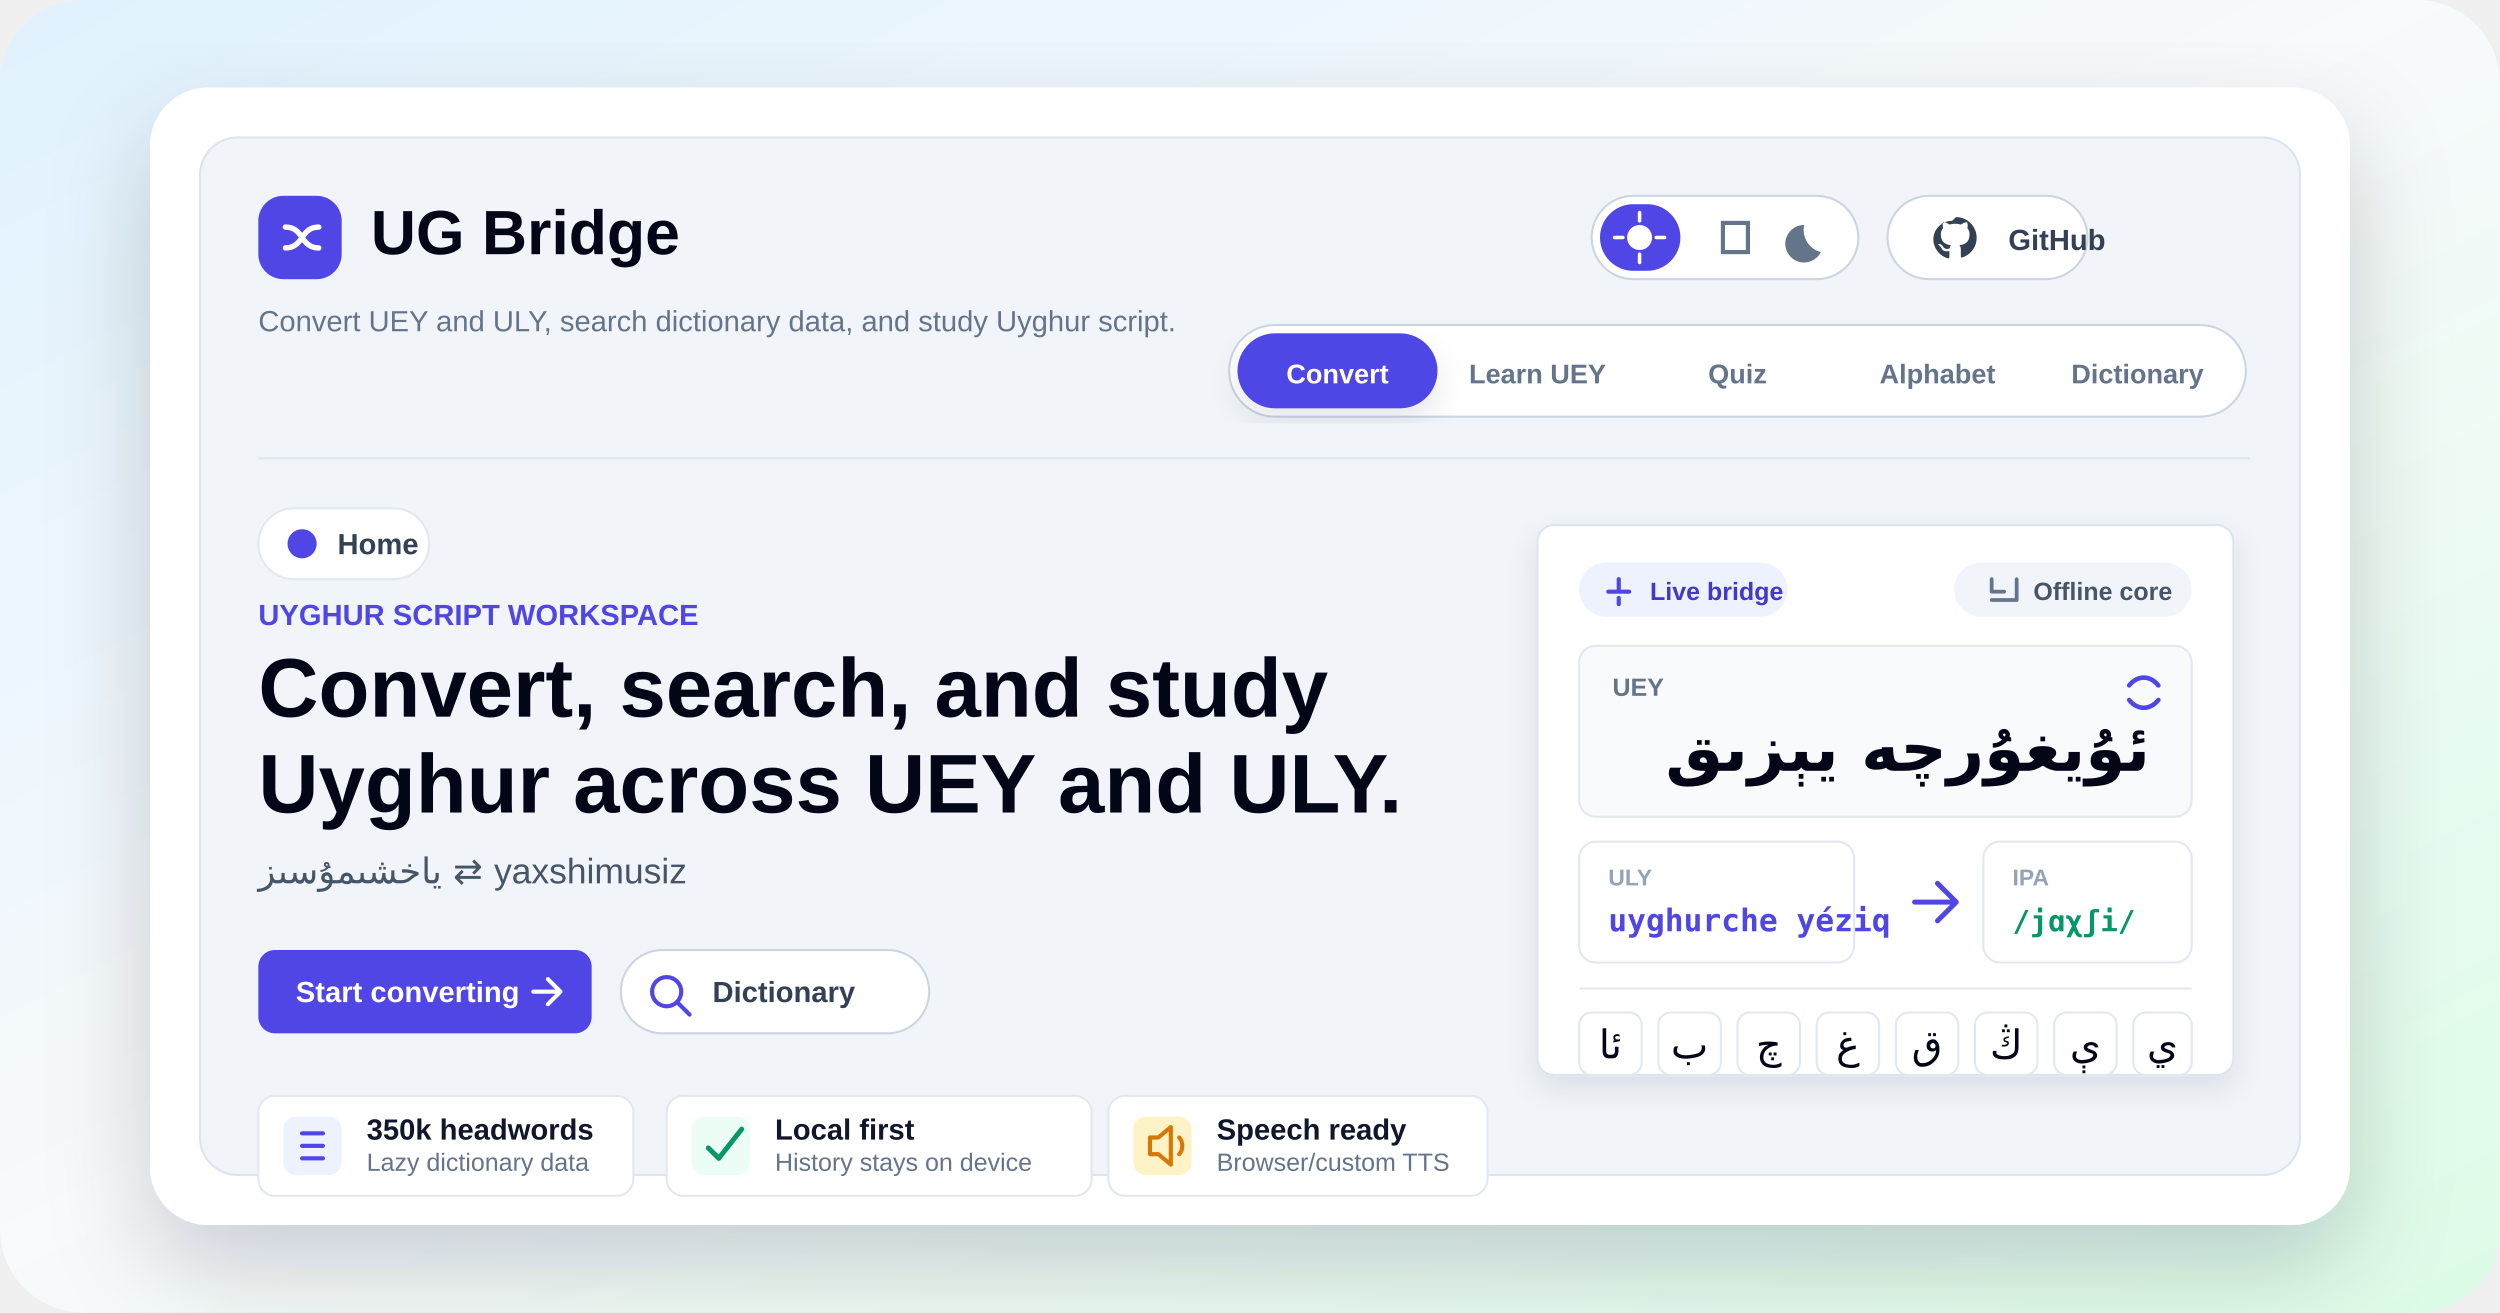
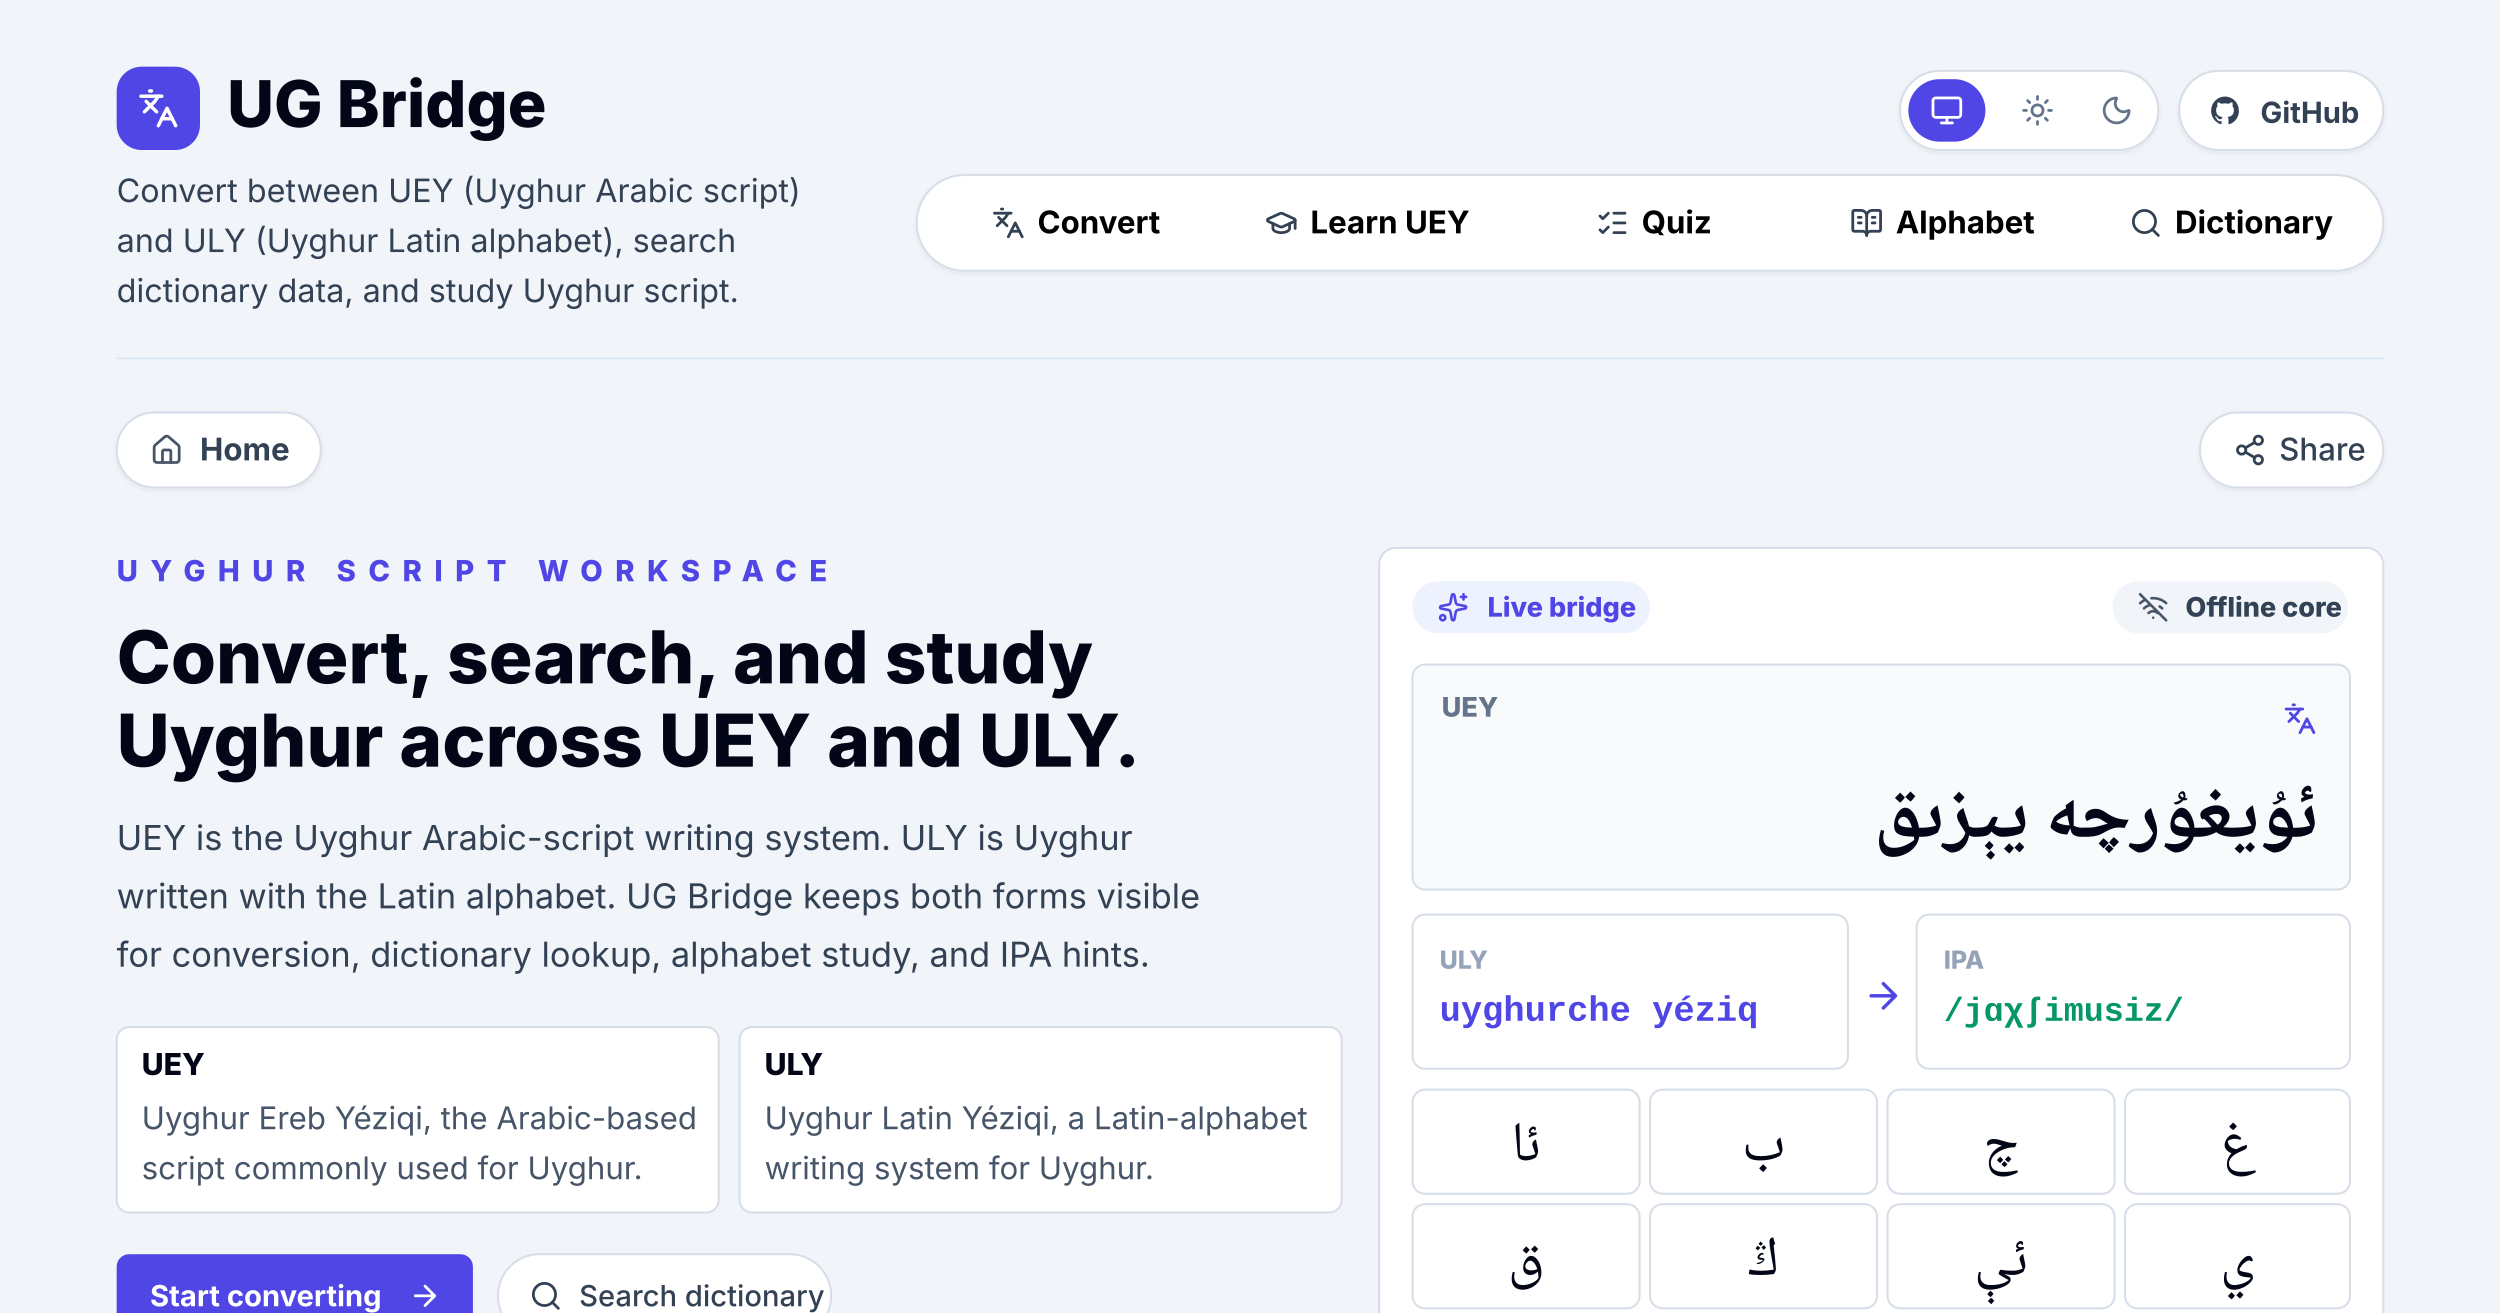
- <svg xmlns="http://www.w3.org/2000/svg" viewBox="0 0 1200 630" role="img" aria-labelledby="title desc" font-family="Arial, sans-serif">
+ <svg xmlns="http://www.w3.org/2000/svg" viewBox="0 0 1200 630" role="img" aria-labelledby="title desc">
  <defs>
-     <linearGradient id="page-bg" x1="0" y1="0" x2="1" y2="1">
-       <stop offset="0" stop-color="#e0f2fe" />
-       <stop offset="0.48" stop-color="#f8fafc" />
-       <stop offset="1" stop-color="#dcfce7" />
-     </linearGradient>
-     <filter id="window-shadow" x="-15%" y="-18%" width="130%" height="136%">
-       <feDropShadow dx="0" dy="20" stdDeviation="24" flood-color="#0f172a" flood-opacity="0.18" />
+     <filter id="card-shadow" x="-8%" y="-10%" width="116%" height="126%">
+       <feDropShadow dx="0" dy="1" stdDeviation="1" flood-color="#0f172a" flood-opacity="0.06" />
    </filter>
-     <filter id="soft-shadow" x="-20%" y="-20%" width="140%" height="140%">
-       <feDropShadow dx="0" dy="6" stdDeviation="7" flood-color="#0f172a" flood-opacity="0.10" />
-     </filter>
+     <style>
+       .ui { font-family: Inter, "Segoe UI", Arial, sans-serif; }
+       .mono { font-family: Menlo, Consolas, "Liberation Mono", monospace; }
+       .ug { font-family: "Noto Naskh Arabic", "Amiri", "Times New Roman", serif; }
+       .icon { fill: none; stroke: currentColor; stroke-width: 2; stroke-linecap: round; stroke-linejoin: round; }
+       .github { fill: currentColor; }
+     </style>
+     <symbol id="icon-languages" viewBox="0 0 24 24">
+       <path class="icon" d="m5 8 6 6" />
+       <path class="icon" d="m4 14 6-6 2-3" />
+       <path class="icon" d="M2 5h12" />
+       <path class="icon" d="M7 2h1" />
+       <path class="icon" d="m22 22-5-10-5 10" />
+       <path class="icon" d="M14 18h6" />
+     </symbol>
+     <symbol id="icon-home" viewBox="0 0 24 24">
+       <path class="icon" d="M15 21v-8a1 1 0 0 0-1-1h-4a1 1 0 0 0-1 1v8" />
+       <path class="icon" d="M3 10a2 2 0 0 1 .709-1.528l7-6a2 2 0 0 1 2.582 0l7 6A2 2 0 0 1 21 10v9a2 2 0 0 1-2 2H5a2 2 0 0 1-2-2z" />
+     </symbol>
+     <symbol id="icon-monitor" viewBox="0 0 24 24">
+       <rect class="icon" width="20" height="14" x="2" y="3" rx="2" />
+       <path class="icon" d="M8 21h8" />
+       <path class="icon" d="M12 17v4" />
+     </symbol>
+     <symbol id="icon-sun" viewBox="0 0 24 24">
+       <circle class="icon" cx="12" cy="12" r="4" />
+       <path class="icon" d="M12 2v2M12 20v2M4.93 4.93l1.41 1.41M17.66 17.66l1.41 1.41M2 12h2M20 12h2M6.34 17.66l-1.41 1.41M19.07 4.93l-1.41 1.41" />
+     </symbol>
+     <symbol id="icon-moon" viewBox="0 0 24 24">
+       <path class="icon" d="M20.985 12.486a9 9 0 1 1-9.473-9.472c.405-.022.617.46.402.803a6 6 0 0 0 8.268 8.268c.344-.215.825-.004.803.401" />
+     </symbol>
+     <symbol id="icon-search" viewBox="0 0 24 24">
+       <path class="icon" d="m21 21-4.34-4.34" />
+       <circle class="icon" cx="11" cy="11" r="8" />
+     </symbol>
+     <symbol id="icon-share" viewBox="0 0 24 24">
+       <circle class="icon" cx="18" cy="5" r="3" />
+       <circle class="icon" cx="6" cy="12" r="3" />
+       <circle class="icon" cx="18" cy="19" r="3" />
+       <path class="icon" d="M8.59 13.51l6.83 3.98M15.41 6.51 8.59 10.49" />
+     </symbol>
+     <symbol id="icon-graduation" viewBox="0 0 24 24">
+       <path class="icon" d="M21.42 10.922a1 1 0 0 0-.019-1.838L12.83 5.18a2 2 0 0 0-1.66 0L2.6 9.08a1 1 0 0 0 0 1.832l8.57 3.908a2 2 0 0 0 1.66 0z" />
+       <path class="icon" d="M22 10v6M6 12.5V16a6 3 0 0 0 12 0v-3.5" />
+     </symbol>
+     <symbol id="icon-list-checks" viewBox="0 0 24 24">
+       <path class="icon" d="M13 5h8M13 12h8M13 19h8M3 17l2 2 4-4M3 7l2 2 4-4" />
+     </symbol>
+     <symbol id="icon-book" viewBox="0 0 24 24">
+       <path class="icon" d="M12 7v14M16 12h2M16 8h2" />
+       <path class="icon" d="M3 18a1 1 0 0 1-1-1V4a1 1 0 0 1 1-1h5a4 4 0 0 1 4 4 4 4 0 0 1 4-4h5a1 1 0 0 1 1 1v13a1 1 0 0 1-1 1h-6a3 3 0 0 0-3 3 3 3 0 0 0-3-3z" />
+       <path class="icon" d="M6 12h2M6 8h2" />
+     </symbol>
+     <symbol id="icon-sparkles" viewBox="0 0 24 24">
+       <path class="icon" d="M11.017 2.814a1 1 0 0 1 1.966 0l1.051 5.558a2 2 0 0 0 1.594 1.594l5.558 1.051a1 1 0 0 1 0 1.966l-5.558 1.051a2 2 0 0 0-1.594 1.594l-1.051 5.558a1 1 0 0 1-1.966 0l-1.051-5.558a2 2 0 0 0-1.594-1.594l-5.558-1.051a1 1 0 0 1 0-1.966l5.558-1.051a2 2 0 0 0 1.594-1.594z" />
+       <path class="icon" d="M20 2v4M22 4h-4" />
+       <circle class="icon" cx="4" cy="20" r="2" />
+     </symbol>
+     <symbol id="icon-wifi-off" viewBox="0 0 24 24">
+       <path class="icon" d="M12 20h.01M8.5 16.429a5 5 0 0 1 7 0M5 12.859a10 10 0 0 1 5.17-2.69M19 12.859a10 10 0 0 0-2.007-1.523M2 8.82a15 15 0 0 1 4.177-2.643M22 8.82a15 15 0 0 0-11.288-3.764M2 2l20 20" />
+     </symbol>
+     <symbol id="icon-arrow" viewBox="0 0 24 24">
+       <path class="icon" d="M5 12h14M12 5l7 7-7 7" />
+     </symbol>
+     <symbol id="icon-github" viewBox="0 0 24 24">
+       <path class="github" fill-rule="evenodd" clip-rule="evenodd" d="M12 2C6.48 2 2 6.58 2 12.23c0 4.52 2.87 8.35 6.84 9.71.5.1.68-.22.68-.49 0-.24-.01-.89-.01-1.75-2.78.62-3.37-1.37-3.37-1.37-.45-1.19-1.11-1.5-1.11-1.5-.91-.64.07-.63.07-.63 1 .07 1.53 1.06 1.53 1.06.89 1.56 2.34 1.11 2.91.85.09-.66.35-1.11.63-1.37-2.22-.26-4.56-1.14-4.56-5.06 0-1.12.39-2.03 1.03-2.75-.1-.26-.45-1.3.1-2.71 0 0 .84-.28 2.75 1.05A9.4 9.4 0 0 1 12 6.93c.85 0 1.71.12 2.51.35 1.91-1.33 2.75-1.05 2.75-1.05.55 1.41.2 2.45.1 2.71.64.72 1.03 1.63 1.03 2.75 0 3.93-2.34 4.79-4.57 5.05.36.32.68.94.68 1.9 0 1.37-.01 2.47-.01 2.81 0 .27.18.59.69.49A10.05 10.05 0 0 0 22 12.23C22 6.58 17.52 2 12 2Z" />
+     </symbol>
  </defs>
-   <rect width="1200" height="630" rx="40" fill="url(#page-bg)" />
-   <g transform="translate(72 42)">
-     <rect width="1056" height="546" rx="28" fill="#ffffff" filter="url(#window-shadow)" />
-     <rect x="24" y="24" width="1008" height="498" rx="18" fill="#f1f5f9" stroke="#dbe4f0" />
-     <g transform="translate(52 52)">
-       <g>
-         <rect width="40" height="40" rx="12" fill="#4f46e5" />
-         <path d="M13 15c4 0 6 2 8 5 2-3 4-5 8-5M13 25c4 0 6-2 8-5 2 3 4 5 8 5" fill="none" stroke="#ffffff" stroke-width="2.6" stroke-linecap="round" />
-         <text x="54" y="28" fill="#020617" font-size="30" font-weight="800">UG Bridge</text>
-         <text x="0" y="65" fill="#64748b" font-size="14">Convert UEY and ULY, search dictionary data, and study Uyghur script.</text>
-       </g>
-       <g transform="translate(640 0)">
-         <rect width="128" height="40" rx="20" fill="#ffffff" stroke="#cbd5e1" />
-         <rect x="4" y="4" width="38.6" height="32" rx="16" fill="#4f46e5" />
-         <circle cx="23" cy="20" r="6" fill="#ffffff" />
-         <path d="M23 8v4M23 28v4M11 20h4M31 20h4" stroke="#ffffff" stroke-width="1.7" stroke-linecap="round" />
-         <path d="M63 13h12v14H63z" fill="none" stroke="#64748b" stroke-width="2" rx="2" />
-         <path d="M102 14a9 9 0 1 0 8 13 11 11 0 0 1-8-13Z" fill="#64748b" />
-       </g>
-       <g transform="translate(782 0)">
-         <rect width="96" height="40" rx="20" fill="#ffffff" stroke="#cbd5e1" />
-         <path d="M31 12c-5 0-9 4-9 9 0 4 3 8 7 9 .5.1.7-.2.7-.5v-3c-3 .7-3.7-1.2-3.7-1.2-.5-1.2-1.2-1.5-1.2-1.5-1-.7.1-.7.1-.7 1.1.1 1.7 1.2 1.7 1.2 1 1.7 2.6 1.2 3.2.9.1-.7.4-1.2.7-1.5-2.4-.3-4.9-1.2-4.9-5.3 0-1.2.4-2.1 1.1-2.9-.1-.3-.5-1.4.1-2.8 0 0 .9-.3 3 1.1.9-.3 1.8-.4 2.7-.4.9 0 1.8.1 2.7.4 2.1-1.4 3-1.1 3-1.1.6 1.4.2 2.5.1 2.8.7.8 1.1 1.7 1.1 2.9 0 4.1-2.5 5-4.9 5.3.4.3.7 1 .7 2v3.4c0 .3.2.6.7.5 4-1.3 6.9-5 6.9-9.4 0-5.5-4.4-10-9.9-10Z" fill="#334155" />
-         <text x="58" y="26" fill="#334155" font-size="14" font-weight="700">GitHub</text>
-       </g>
-       <g transform="translate(466 62)">
-         <rect width="488" height="44" rx="22" fill="#ffffff" stroke="#cbd5e1" />
-         <rect x="4" y="4" width="96" height="36" rx="18" fill="#4f46e5" filter="url(#soft-shadow)" />
-         <text x="52" y="28" fill="#ffffff" font-size="13" font-weight="700" text-anchor="middle">Convert</text>
-         <text x="148" y="28" fill="#64748b" font-size="13" font-weight="700" text-anchor="middle">Learn UEY</text>
-         <text x="244" y="28" fill="#64748b" font-size="13" font-weight="700" text-anchor="middle">Quiz</text>
-         <text x="340" y="28" fill="#64748b" font-size="13" font-weight="700" text-anchor="middle">Alphabet</text>
-         <text x="436" y="28" fill="#64748b" font-size="13" font-weight="700" text-anchor="middle">Dictionary</text>
-       </g>
-       <line x1="0" y1="126" x2="956" y2="126" stroke="#dbe4f0" />
-     </g>
-     <g transform="translate(52 202)">
-       <rect width="82" height="34" rx="17" fill="#ffffff" stroke="#e2e8f0" />
-       <circle cx="21" cy="17" r="7" fill="#4f46e5" />
-       <text x="38" y="22" fill="#334155" font-size="14" font-weight="700">Home</text>
-     </g>
-     <g transform="translate(52 258)">
-       <text x="0" y="0" fill="#4f46e5" font-size="14" font-weight="800">UYGHUR SCRIPT WORKSPACE</text>
-       <text x="0" y="44" fill="#020617" font-size="40" font-weight="800">Convert, search, and study</text>
-       <text x="0" y="90" fill="#020617" font-size="40" font-weight="800">Uyghur across UEY and ULY.</text>
-       <text x="0" y="124" fill="#475569" font-size="17">ياخشىمۇسىز ⇄ yaxshimusiz</text>
-       <g transform="translate(0 156)">
-         <rect width="160" height="40" rx="8" fill="#4f46e5" />
-         <text x="18" y="25" fill="#ffffff" font-size="14" font-weight="700">Start converting</text>
-         <path d="M132 20h12M139 14l6 6-6 6" fill="none" stroke="#ffffff" stroke-width="2" stroke-linecap="round" stroke-linejoin="round" />
-         <rect x="174" width="148" height="40" rx="20" fill="#ffffff" stroke="#cbd5e1" />
-         <circle cx="196" cy="20" r="7" fill="none" stroke="#4f46e5" stroke-width="2" />
-         <path d="m201 25 6 6" stroke="#4f46e5" stroke-width="2" stroke-linecap="round" />
-         <text x="218" y="25" fill="#334155" font-size="14" font-weight="700">Dictionary</text>
-       </g>
-     </g>
-     <g transform="translate(666 210)">
-       <rect width="334" height="264" rx="8" fill="#ffffff" stroke="#dbe4f0" filter="url(#soft-shadow)" />
-       <g transform="translate(20 18)">
-         <rect width="100" height="26" rx="13" fill="#eef2ff" />
-         <path d="M19 8v5M19 17v3M14 14h10" stroke="#4f46e5" stroke-width="2" stroke-linecap="round" />
-         <text x="34" y="18" fill="#4338ca" font-size="12" font-weight="700">Live bridge</text>
-         <rect x="180" width="114" height="26" rx="13" fill="#f1f5f9" />
-         <path d="M198 8v6h6M210 8v10h-12" fill="none" stroke="#64748b" stroke-width="1.8" stroke-linecap="round" stroke-linejoin="round" />
-         <text x="218" y="18" fill="#475569" font-size="12" font-weight="700">Offline core</text>
-       </g>
-       <g transform="translate(20 58)">
-         <rect width="294" height="82" rx="8" fill="#f8fafc" stroke="#e2e8f0" />
-         <text x="16" y="24" fill="#64748b" font-size="12" font-weight="700">UEY</text>
-         <path d="M264 19c4-5 10-5 14 0M264 26c4 5 10 5 14 0" fill="none" stroke="#4f46e5" stroke-width="2.2" stroke-linecap="round" />
-         <text x="274" y="60" fill="#020617" font-size="31" font-weight="700" text-anchor="end">ئۇيغۇرچە يېزىق</text>
-       </g>
-       <g transform="translate(20 152)">
-         <rect width="132" height="58" rx="8" fill="#ffffff" stroke="#e2e8f0" />
-         <text x="14" y="21" fill="#94a3b8" font-size="11" font-weight="800">ULY</text>
-         <text x="14" y="43" fill="#4f46e5" font-family="Menlo, Consolas, monospace" font-size="15" font-weight="700">uyghurche yéziq</text>
-         <path d="M161 29h18M172 20l9 9-9 9" fill="none" stroke="#4f46e5" stroke-width="2.4" stroke-linecap="round" stroke-linejoin="round" />
-         <rect x="194" width="100" height="58" rx="8" fill="#ffffff" stroke="#e2e8f0" />
-         <text x="208" y="21" fill="#94a3b8" font-size="11" font-weight="800">IPA</text>
-         <text x="208" y="43" fill="#059669" font-family="Menlo, Consolas, monospace" font-size="14" font-weight="700">/jɑχʃi/</text>
-       </g>
-       <g transform="translate(20 222)">
-         <rect width="294" height="1" fill="#e2e8f0" />
-         <g transform="translate(0 12)">
-           <rect width="30" height="30" rx="6" fill="#ffffff" stroke="#e2e8f0" />
-           <rect x="38" width="30" height="30" rx="6" fill="#ffffff" stroke="#e2e8f0" />
-           <rect x="76" width="30" height="30" rx="6" fill="#ffffff" stroke="#e2e8f0" />
-           <rect x="114" width="30" height="30" rx="6" fill="#ffffff" stroke="#e2e8f0" />
-           <rect x="152" width="30" height="30" rx="6" fill="#ffffff" stroke="#e2e8f0" />
-           <rect x="190" width="30" height="30" rx="6" fill="#ffffff" stroke="#e2e8f0" />
-           <rect x="228" width="30" height="30" rx="6" fill="#ffffff" stroke="#e2e8f0" />
-           <rect x="266" width="28" height="30" rx="6" fill="#ffffff" stroke="#e2e8f0" />
-           <text x="15" y="22" fill="#020617" font-size="19" text-anchor="middle">ئا</text>
-           <text x="53" y="22" fill="#020617" font-size="19" text-anchor="middle">ب</text>
-           <text x="91" y="22" fill="#020617" font-size="19" text-anchor="middle">چ</text>
-           <text x="129" y="22" fill="#020617" font-size="19" text-anchor="middle">غ</text>
-           <text x="167" y="22" fill="#020617" font-size="19" text-anchor="middle">ق</text>
-           <text x="205" y="22" fill="#020617" font-size="19" text-anchor="middle">ڭ</text>
-           <text x="243" y="22" fill="#020617" font-size="19" text-anchor="middle">ې</text>
-           <text x="280" y="22" fill="#020617" font-size="19" text-anchor="middle">ي</text>
-         </g>
-       </g>
-     </g>
-     <g transform="translate(52 484)">
-       <g>
-         <rect width="180" height="48" rx="8" fill="#ffffff" stroke="#e2e8f0" />
-         <rect x="12" y="10" width="28" height="28" rx="6" fill="#eef2ff" />
-         <path d="M21 18h10M21 24h10M21 30h10" stroke="#4f46e5" stroke-width="2" stroke-linecap="round" />
-         <text x="52" y="21" fill="#0f172a" font-size="14" font-weight="800">350k headwords</text>
-         <text x="52" y="36" fill="#64748b" font-size="12">Lazy dictionary data</text>
-       </g>
-       <g transform="translate(196 0)">
-         <rect width="204" height="48" rx="8" fill="#ffffff" stroke="#e2e8f0" />
-         <rect x="12" y="10" width="28" height="28" rx="6" fill="#ecfdf5" />
-         <path d="M20 25l5 5 11-14" fill="none" stroke="#059669" stroke-width="2.4" stroke-linecap="round" stroke-linejoin="round" />
-         <text x="52" y="21" fill="#0f172a" font-size="14" font-weight="800">Local first</text>
-         <text x="52" y="36" fill="#64748b" font-size="12">History stays on device</text>
-       </g>
-       <g transform="translate(408 0)">
-         <rect width="182" height="48" rx="8" fill="#ffffff" stroke="#e2e8f0" />
-         <rect x="12" y="10" width="28" height="28" rx="6" fill="#fef3c7" />
-         <path d="M20 28h4l6 5V15l-6 5h-4v8Z" fill="none" stroke="#d97706" stroke-width="2" stroke-linejoin="round" />
-         <path d="M34 20c2 2 2 6 0 8" fill="none" stroke="#d97706" stroke-width="2" stroke-linecap="round" />
-         <text x="52" y="21" fill="#0f172a" font-size="14" font-weight="800">Speech ready</text>
-         <text x="52" y="36" fill="#64748b" font-size="12">Browser/custom TTS</text>
+   <rect width="1200" height="630" fill="#f1f5f9" />
+   <g class="ui">
+     <g transform="translate(56 32)">
+       <rect width="40" height="40" rx="12" fill="#4f46e5" />
+       <svg x="10" y="10" width="20" height="20" color="#ffffff">
+         <use href="#icon-languages" />
+       </svg>
+       <text x="53" y="29" fill="#020617" font-size="31" font-weight="800">UG Bridge</text>
+       <text x="0" y="65" fill="#334155" font-size="15.5">
+         <tspan x="0" dy="0">Convert between UEY (Uyghur Arabic script)</tspan>
+         <tspan x="0" dy="24">and ULY (Uyghur Latin alphabet), search</tspan>
+         <tspan x="0" dy="24">dictionary data, and study Uyghur script.</tspan>
+       </text>
+     </g>
+     <g transform="translate(912 34)">
+       <rect width="124" height="38" rx="19" fill="#ffffff" stroke="#d7dee8" filter="url(#card-shadow)" />
+       <rect x="4" y="4" width="37" height="30" rx="15" fill="#4f46e5" />
+       <svg x="14.5" y="11" width="16" height="16" color="#ffffff">
+         <use href="#icon-monitor" />
+       </svg>
+       <svg x="58" y="11" width="16" height="16" color="#64748b">
+         <use href="#icon-sun" />
+       </svg>
+       <svg x="96" y="11" width="16" height="16" color="#64748b">
+         <use href="#icon-moon" />
+       </svg>
+     </g>
+     <g transform="translate(1046 34)">
+       <rect width="98" height="38" rx="19" fill="#ffffff" stroke="#d7dee8" filter="url(#card-shadow)" />
+       <svg x="14" y="11" width="16" height="16" color="#334155">
+         <use href="#icon-github" />
+       </svg>
+       <text x="39" y="25" fill="#334155" font-size="14" font-weight="700">GitHub</text>
+     </g>
+     <g transform="translate(440 84)">
+       <rect width="704" height="46" rx="23" fill="#ffffff" stroke="#d7dee8" filter="url(#card-shadow)" />
+       <g color="#334155" font-size="15" font-weight="700">
+         <svg x="36" y="15" width="16" height="16">
+           <use href="#icon-languages" />
+         </svg>
+         <text x="58" y="28">Convert</text>
+         <svg x="167" y="15" width="16" height="16">
+           <use href="#icon-graduation" />
+         </svg>
+         <text x="189" y="28">Learn UEY</text>
+         <svg x="326" y="15" width="16" height="16">
+           <use href="#icon-list-checks" />
+         </svg>
+         <text x="348" y="28">Quiz</text>
+         <svg x="448" y="15" width="16" height="16">
+           <use href="#icon-book" />
+         </svg>
+         <text x="470" y="28">Alphabet</text>
+         <svg x="582" y="15" width="16" height="16">
+           <use href="#icon-search" />
+         </svg>
+         <text x="604" y="28">Dictionary</text>
+       </g>
+     </g>
+     <line x1="56" y1="172" x2="1144" y2="172" stroke="#dbe4f0" />
+     <g transform="translate(56 198)">
+       <rect width="98" height="36" rx="18" fill="#ffffff" stroke="#d7dee8" filter="url(#card-shadow)" />
+       <svg x="16" y="10" width="16" height="16" color="#475569">
+         <use href="#icon-home" />
+       </svg>
+       <text x="40" y="23" fill="#334155" font-size="15" font-weight="700">Home</text>
+     </g>
+     <g transform="translate(1056 198)">
+       <rect width="88" height="36" rx="18" fill="#ffffff" stroke="#d7dee8" filter="url(#card-shadow)" />
+       <svg x="16" y="10" width="16" height="16" color="#334155">
+         <use href="#icon-share" />
+       </svg>
+       <text x="38" y="23" fill="#334155" font-size="15" font-weight="500">Share</text>
+     </g>
+     <g transform="translate(56 269)">
+       <text x="0" y="10" fill="#4f46e5" font-size="14" font-weight="800" letter-spacing="6">UYGHUR SCRIPT WORKSPACE</text>
+       <text x="0" y="59" fill="#020617" font-size="35" font-weight="800">
+         <tspan x="0" dy="0">Convert, search, and study</tspan>
+         <tspan x="0" dy="40">Uyghur across UEY and ULY.</tspan>
+       </text>
+       <text x="0" y="139" fill="#334155" font-size="16.5">
+         <tspan x="0" dy="0">UEY is the Uyghur Arabic-script writing system. ULY is Uyghur</tspan>
+         <tspan x="0" dy="28">written with the Latin alphabet. UG Bridge keeps both forms visible</tspan>
+         <tspan x="0" dy="28">for conversion, dictionary lookup, alphabet study, and IPA hints.</tspan>
+       </text>
+     </g>
+     <g transform="translate(56 493)">
+       <rect width="289" height="89" rx="6" fill="#ffffff" stroke="#d7dee8" />
+       <text x="12" y="23" fill="#020617" font-size="14.5" font-weight="800">UEY</text>
+       <text x="12" y="49" fill="#475569" font-size="15">
+         <tspan x="12" dy="0">Uyghur Ereb Yéziqi, the Arabic-based</tspan>
+         <tspan x="12" dy="24">script commonly used for Uyghur.</tspan>
+       </text>
+       <g transform="translate(299 0)">
+         <rect width="289" height="89" rx="6" fill="#ffffff" stroke="#d7dee8" />
+         <text x="12" y="23" fill="#020617" font-size="14.5" font-weight="800">ULY</text>
+         <text x="12" y="49" fill="#475569" font-size="15">
+           <tspan x="12" dy="0">Uyghur Latin Yéziqi, a Latin-alphabet</tspan>
+           <tspan x="12" dy="24">writing system for Uyghur.</tspan>
+         </text>
+       </g>
+     </g>
+     <g transform="translate(56 602)">
+       <rect width="171" height="40" rx="6" fill="#4f46e5" />
+       <text x="16" y="25" fill="#ffffff" font-size="14" font-weight="700">Start converting</text>
+       <svg x="140" y="12" width="16" height="16" color="#ffffff">
+         <use href="#icon-arrow" />
+       </svg>
+       <rect x="183" width="160" height="40" rx="20" fill="#ffffff" stroke="#d7dee8" />
+       <svg x="198" y="12" width="16" height="16" color="#334155">
+         <use href="#icon-search" />
+       </svg>
+       <text x="222" y="25" fill="#334155" font-size="14" font-weight="500">Search dictionary</text>
+     </g>
+     <g transform="translate(662 263)">
+       <rect width="482" height="392" rx="8" fill="#ffffff" stroke="#d7dee8" />
+       <g transform="translate(16 16)">
+         <rect width="114" height="25" rx="12.5" fill="#eef2ff" />
+         <svg x="12" y="5" width="15" height="15" color="#4f46e5">
+           <use href="#icon-sparkles" />
+         </svg>
+         <text x="36" y="17" fill="#4f46e5" font-size="13" font-weight="800">Live bridge</text>
+         <rect x="336" width="113" height="25" rx="12.5" fill="#f1f5f9" />
+         <svg x="348" y="5" width="15" height="15" color="#475569">
+           <use href="#icon-wifi-off" />
+         </svg>
+         <text x="371" y="17" fill="#334155" font-size="13" font-weight="800">Offline core</text>
+       </g>
+       <g transform="translate(16 56)">
+         <rect width="450" height="108" rx="6" fill="#f8fafc" stroke="#d7dee8" />
+         <text x="14" y="25" fill="#64748b" font-size="13" font-weight="800">UEY</text>
+         <svg x="418" y="18" width="16" height="16" color="#4f46e5">
+           <use href="#icon-languages" />
+         </svg>
+         <text x="435" y="83" fill="#020617" font-size="37" font-weight="700" text-anchor="end" class="ug">ئۇيغۇرچە يېزىق</text>
+       </g>
+       <g transform="translate(16 176)">
+         <rect width="209" height="74" rx="6" fill="#ffffff" stroke="#d7dee8" />
+         <text x="13" y="26" fill="#94a3b8" font-size="12" font-weight="800">ULY</text>
+         <text x="13" y="51" fill="#4f46e5" font-size="17" font-weight="800" class="mono">uyghurche yéziq</text>
+         <svg x="216" y="29" width="20" height="20" color="#4f46e5">
+           <use href="#icon-arrow" />
+         </svg>
+         <rect x="242" width="208" height="74" rx="6" fill="#ffffff" stroke="#d7dee8" />
+         <text x="255" y="26" fill="#94a3b8" font-size="12" font-weight="800">IPA</text>
+         <text x="255" y="51" fill="#059669" font-size="16" font-weight="800" class="mono">/jɑχʃimusiz/</text>
+       </g>
+       <g transform="translate(16 260)" fill="#020617" font-size="27" text-anchor="middle" class="ug">
+         <rect width="109" height="50" rx="6" fill="#ffffff" stroke="#d7dee8" />
+         <rect x="114" width="109" height="50" rx="6" fill="#ffffff" stroke="#d7dee8" />
+         <rect x="228" width="109" height="50" rx="6" fill="#ffffff" stroke="#d7dee8" />
+         <rect x="342" width="108" height="50" rx="6" fill="#ffffff" stroke="#d7dee8" />
+         <rect y="55" width="109" height="50" rx="6" fill="#ffffff" stroke="#d7dee8" />
+         <rect x="114" y="55" width="109" height="50" rx="6" fill="#ffffff" stroke="#d7dee8" />
+         <rect x="228" y="55" width="109" height="50" rx="6" fill="#ffffff" stroke="#d7dee8" />
+         <rect x="342" y="55" width="108" height="50" rx="6" fill="#ffffff" stroke="#d7dee8" />
+         <text x="54.5" y="34">ئا</text>
+         <text x="168.5" y="34">ب</text>
+         <text x="282.5" y="34">چ</text>
+         <text x="396" y="34">غ</text>
+         <text x="54.5" y="89">ق</text>
+         <text x="168.5" y="89">ڭ</text>
+         <text x="282.5" y="89">ئې</text>
+         <text x="396" y="89">ي</text>
      </g>
    </g>
  </g>
</svg>
